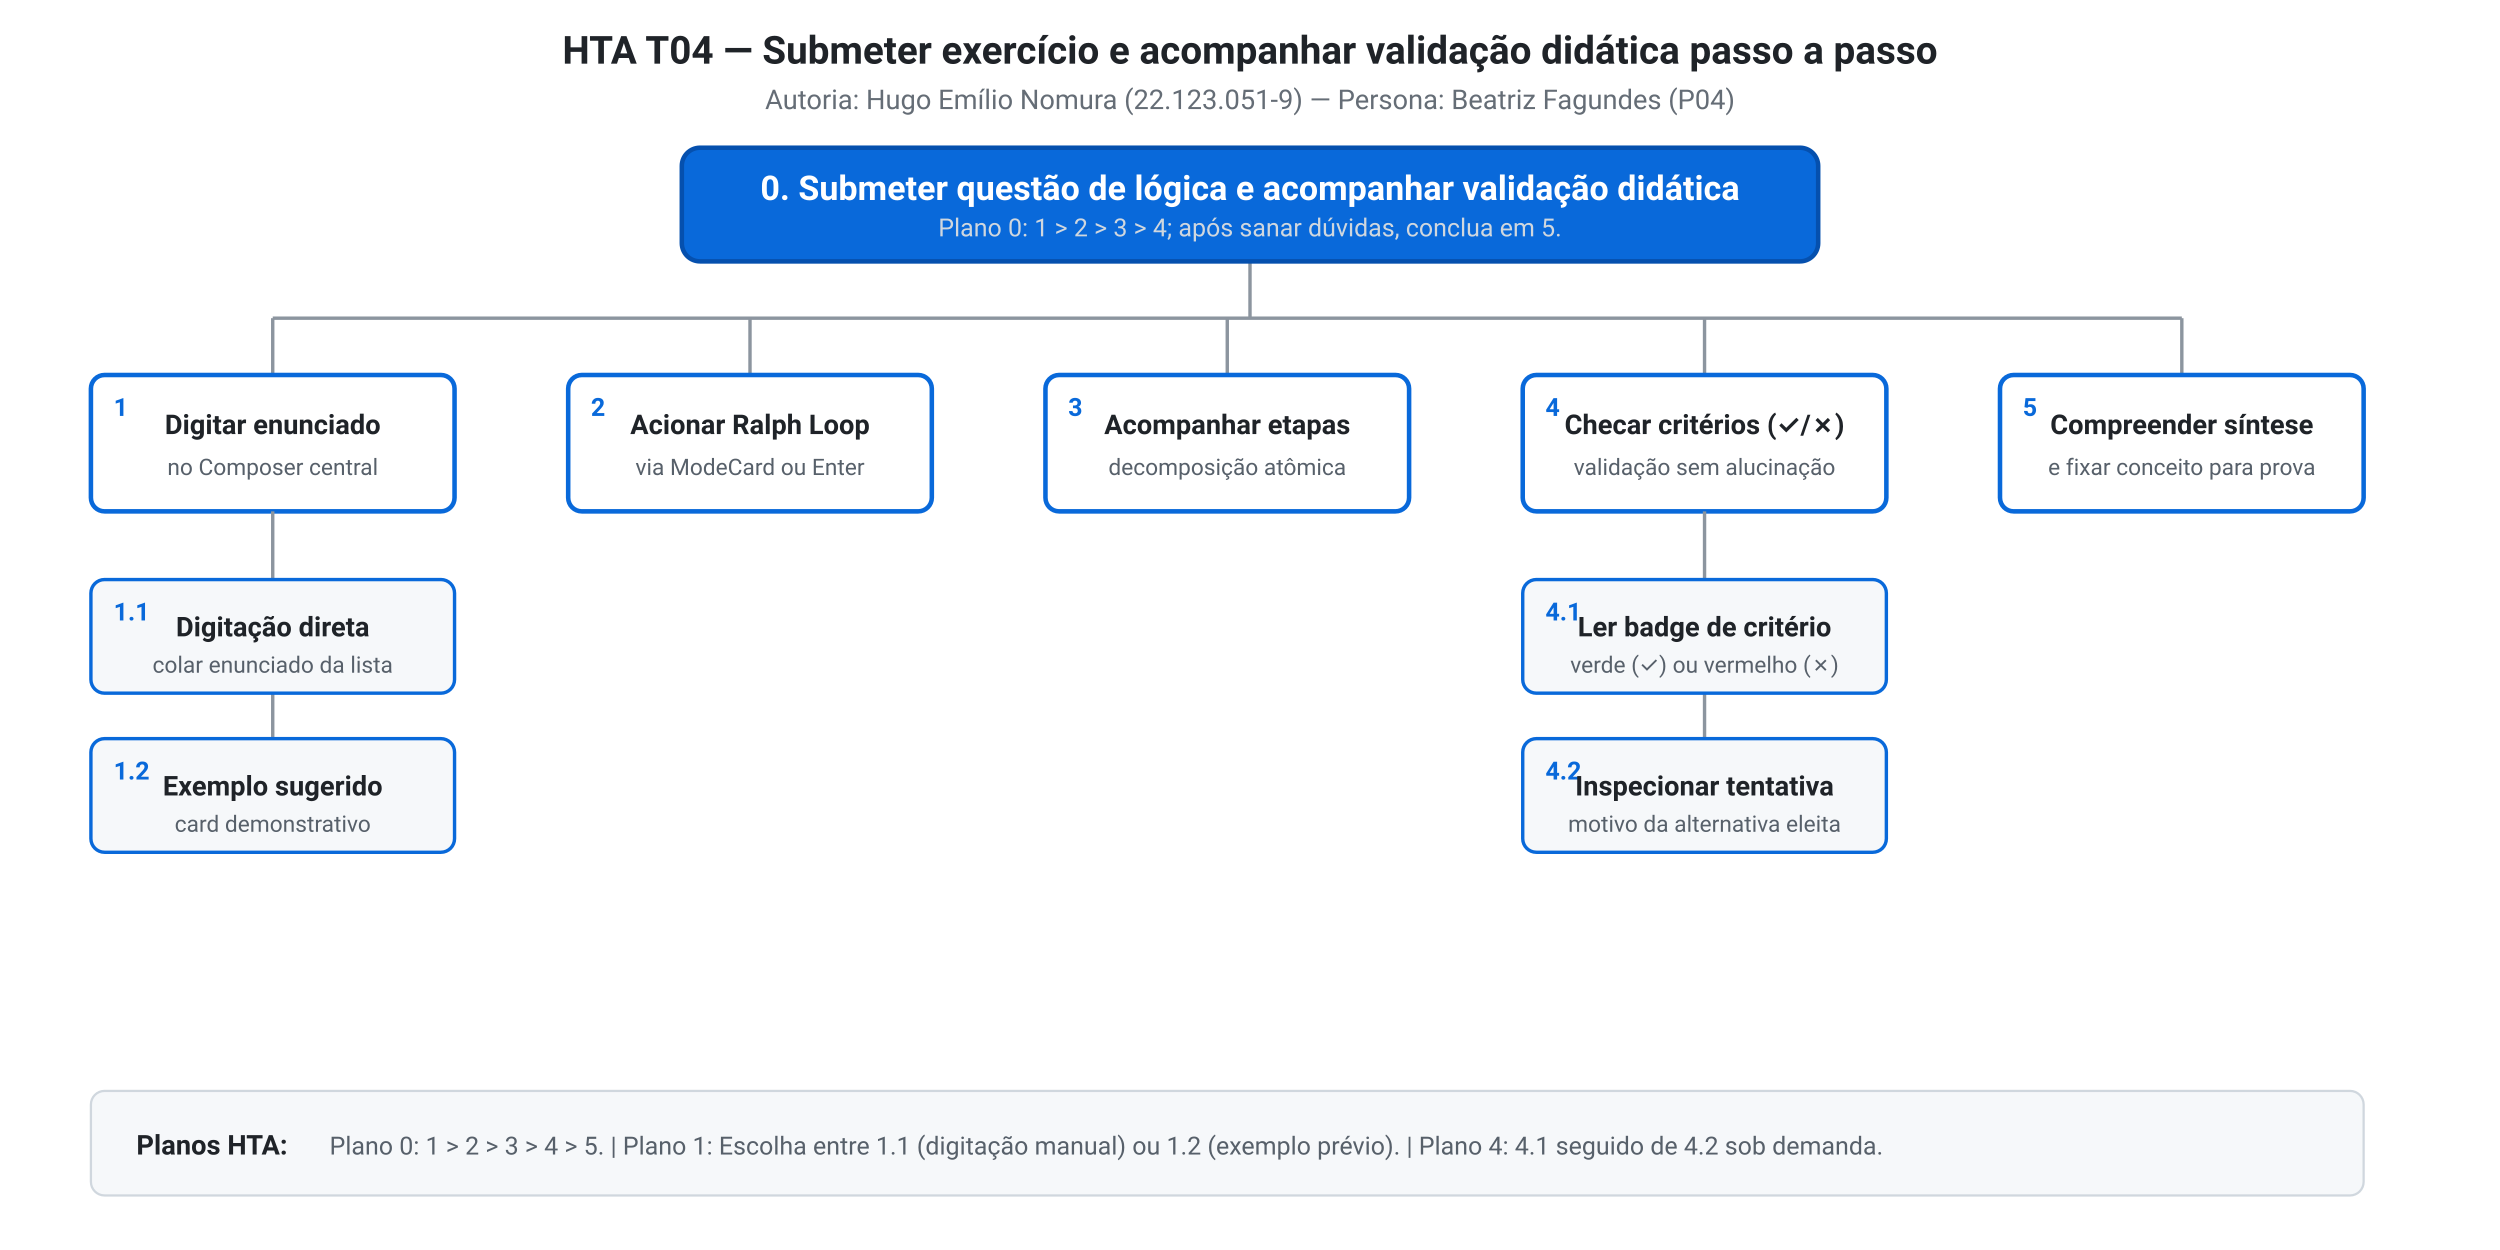
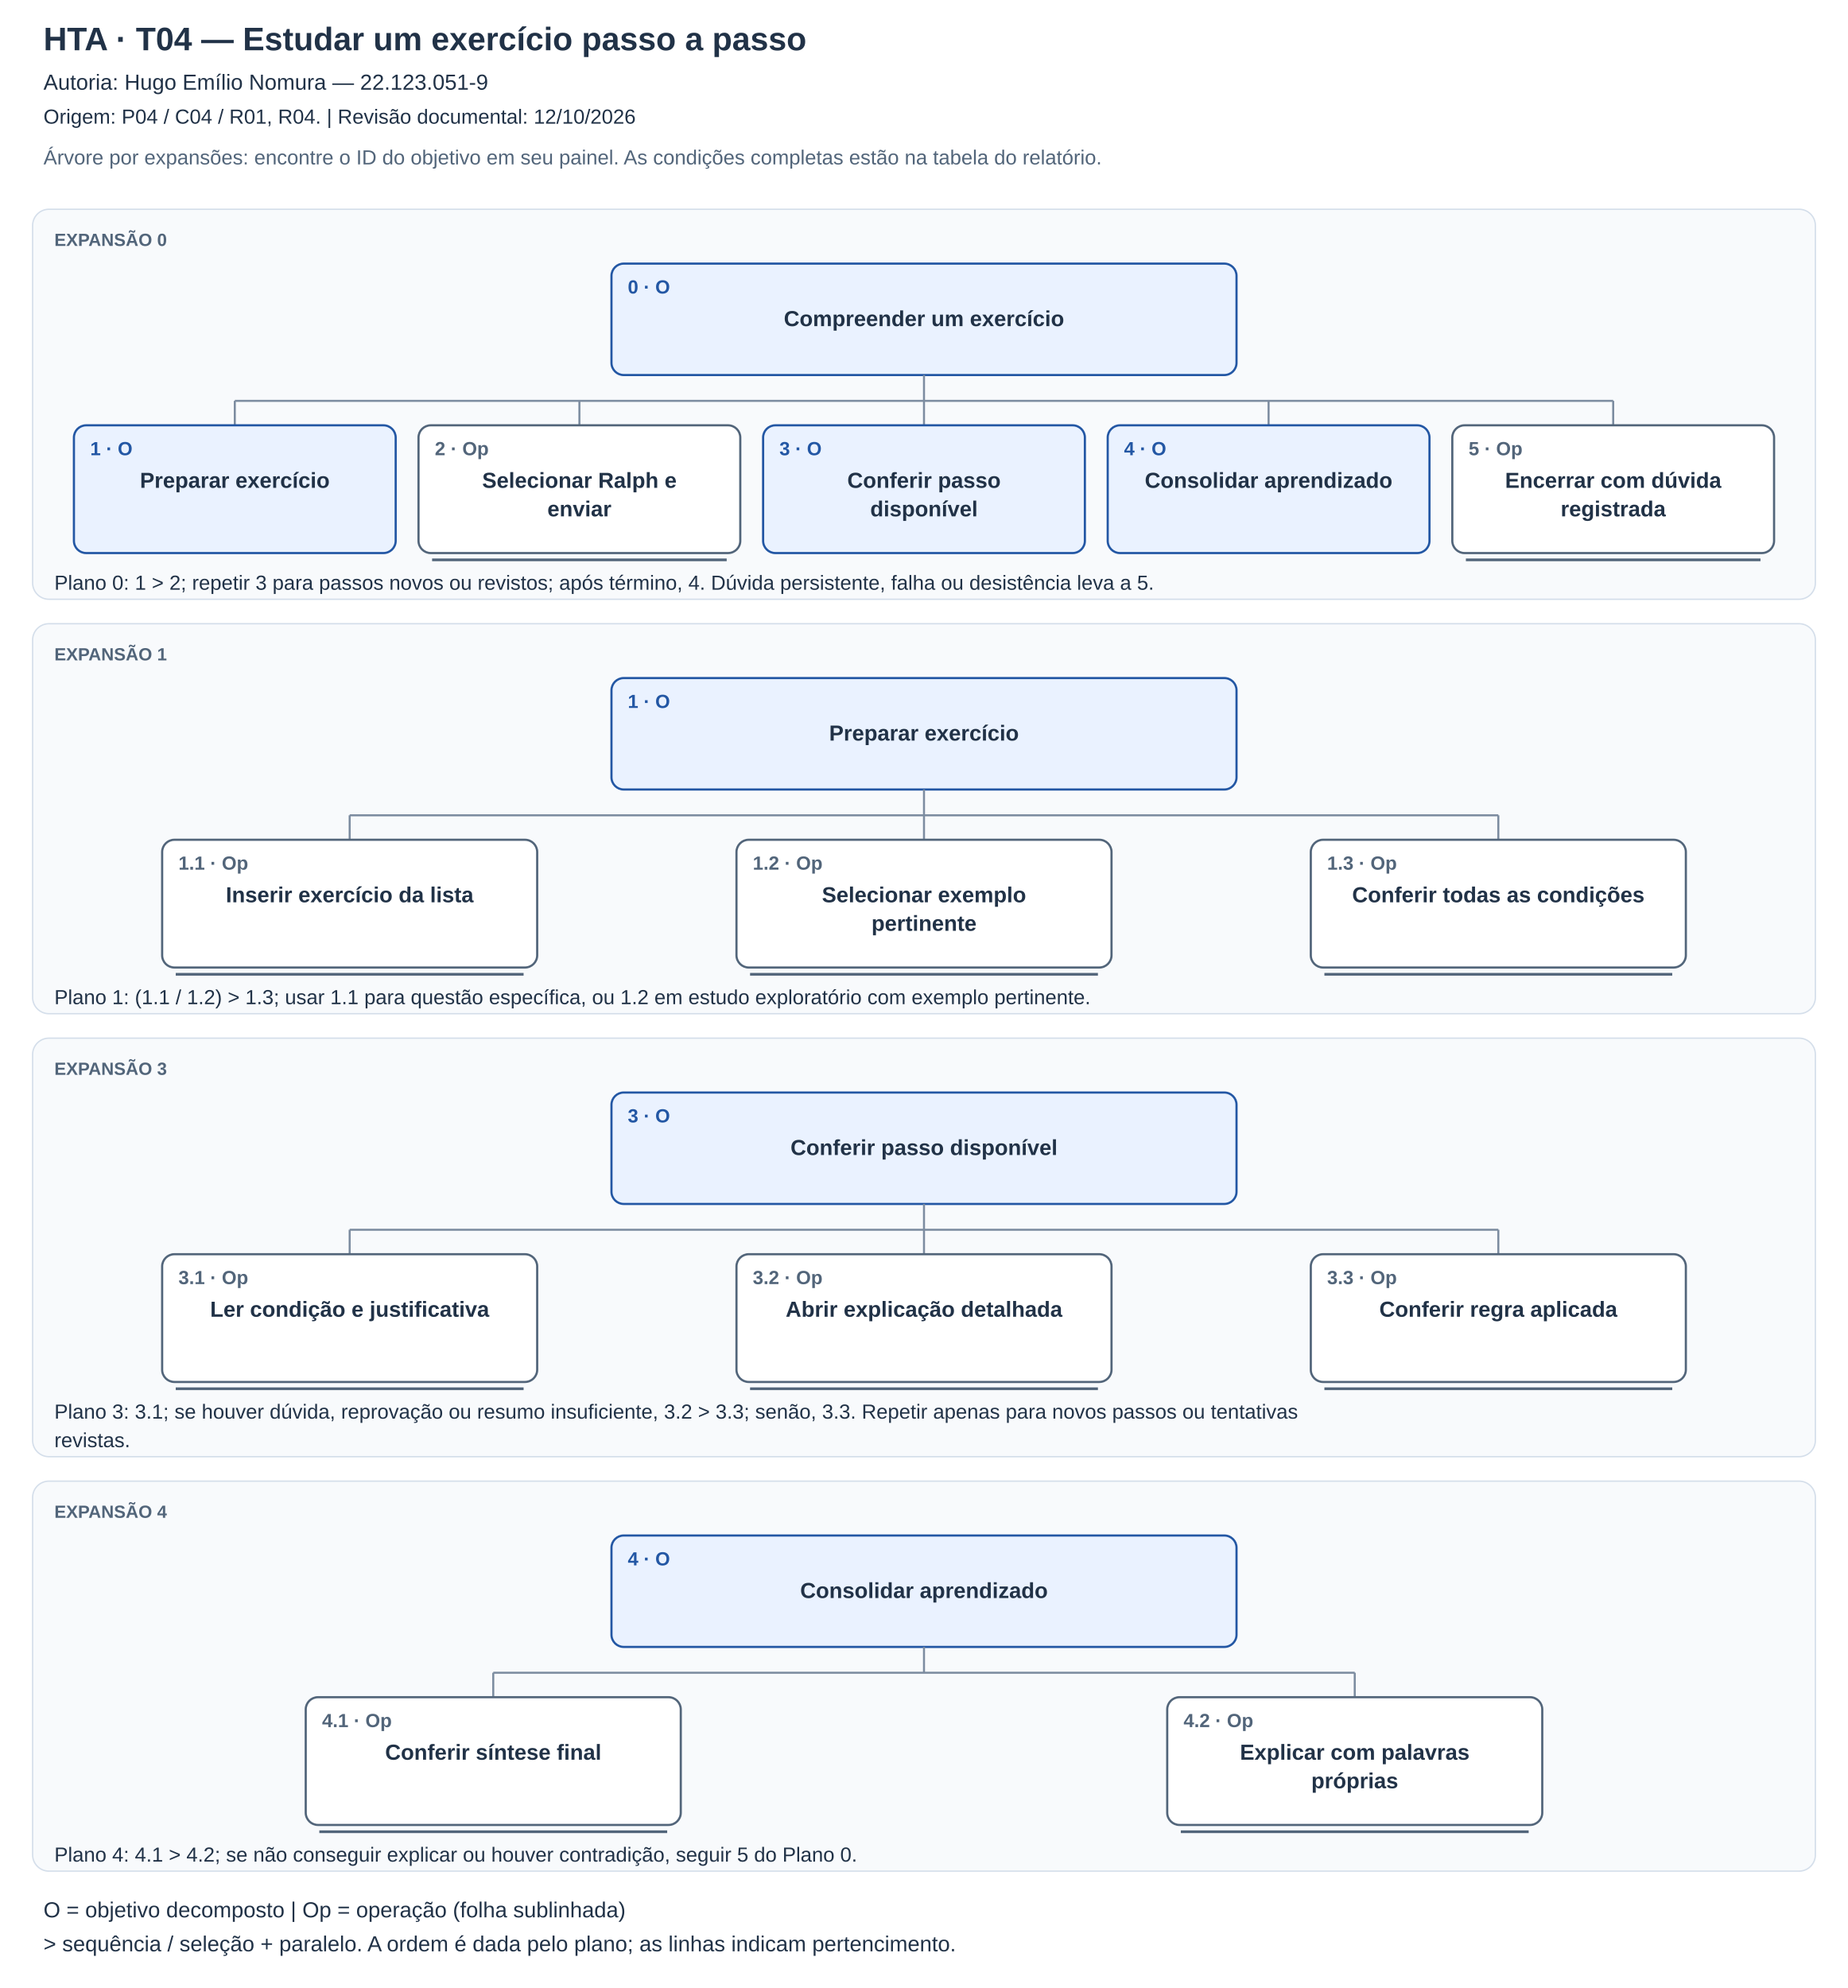
- <svg xmlns="http://www.w3.org/2000/svg" viewBox="0 0 1100 550" width="1100" height="550" font-family="-apple-system, BlinkMacSystemFont, 'Segoe UI', Roboto, Helvetica, Arial, sans-serif">
-   <defs>
-     <style>
-       .box { fill: #ffffff; stroke: #0969da; stroke-width: 2; rx: 6; }
-       .box-root { fill: #0969da; stroke: #0550ae; stroke-width: 2; rx: 8; }
-       .box-sub { fill: #f6f8fa; stroke: #0969da; stroke-width: 1.5; rx: 6; }
-       .text-title { fill: #ffffff; font-weight: 600; font-size: 15px; text-anchor: middle; }
-       .text-node { fill: #1f2328; font-weight: 600; font-size: 12px; text-anchor: middle; }
-       .text-id { fill: #0969da; font-weight: 700; font-size: 11px; }
-       .text-sub { fill: #57606a; font-size: 10px; text-anchor: middle; }
-       .line { stroke: #8c959f; stroke-width: 1.5; fill: none; }
-     </style>
-   </defs>
-   <rect width="1100" height="550" fill="#ffffff" />
-   <text x="550" y="28" text-anchor="middle" font-size="17" font-weight="bold" fill="#1f2328">HTA T04 — Submeter exercício e acompanhar validação didática passo a passo</text>
-   <text x="550" y="48" text-anchor="middle" font-size="12" fill="#656d76">Autoria: Hugo Emílio Nomura (22.123.051-9) — Persona: Beatriz Fagundes (P04)</text>
-   <line x1="550" y1="115" x2="550" y2="140" class="line" />
-   <line x1="120" y1="140" x2="960" y2="140" class="line" />
-   <line x1="120" y1="140" x2="120" y2="165" class="line" />
-   <line x1="330" y1="140" x2="330" y2="165" class="line" />
-   <line x1="540" y1="140" x2="540" y2="165" class="line" />
-   <line x1="750" y1="140" x2="750" y2="165" class="line" />
-   <line x1="960" y1="140" x2="960" y2="165" class="line" />
-   <rect x="300" y="65" width="500" height="50" class="box-root" />
-   <text x="550" y="88" class="text-title">0. Submeter questão de lógica e acompanhar validação didática</text>
-   <text x="550" y="104" fill="#d0d7de" font-size="11px" text-anchor="middle">Plano 0: 1 &gt; 2 &gt; 3 &gt; 4; após sanar dúvidas, conclua em 5.</text>
-   <rect x="40" y="165" width="160" height="60" class="box" />
-   <text x="50" y="183" class="text-id">1</text>
-   <text x="120" y="191" class="text-node">Digitar enunciado</text>
-   <text x="120" y="209" class="text-sub">no Composer central</text>
-   <rect x="250" y="165" width="160" height="60" class="box" />
-   <text x="260" y="183" class="text-id">2</text>
-   <text x="330" y="191" class="text-node">Acionar Ralph Loop</text>
-   <text x="330" y="209" class="text-sub">via ModeCard ou Enter</text>
-   <rect x="460" y="165" width="160" height="60" class="box" />
-   <text x="470" y="183" class="text-id">3</text>
-   <text x="540" y="191" class="text-node">Acompanhar etapas</text>
-   <text x="540" y="209" class="text-sub">decomposição atômica</text>
-   <rect x="670" y="165" width="160" height="60" class="box" />
-   <text x="680" y="183" class="text-id">4</text>
-   <text x="750" y="191" class="text-node">Checar critérios (✓/✗)</text>
-   <text x="750" y="209" class="text-sub">validação sem alucinação</text>
-   <rect x="880" y="165" width="160" height="60" class="box" />
-   <text x="890" y="183" class="text-id">5</text>
-   <text x="960" y="191" class="text-node">Compreender síntese</text>
-   <text x="960" y="209" class="text-sub">e fixar conceito para prova</text>
-   <line x1="120" y1="225" x2="120" y2="255" class="line" />
-   <line x1="120" y1="305" x2="120" y2="325" class="line" />
-   <rect x="40" y="255" width="160" height="50" class="box-sub" />
-   <text x="50" y="273" class="text-id">1.1</text>
-   <text x="120" y="280" class="text-node">Digitação direta</text>
-   <text x="120" y="296" class="text-sub">colar enunciado da lista</text>
-   <rect x="40" y="325" width="160" height="50" class="box-sub" />
-   <text x="50" y="343" class="text-id">1.2</text>
-   <text x="120" y="350" class="text-node">Exemplo sugerido</text>
-   <text x="120" y="366" class="text-sub">card demonstrativo</text>
-   <line x1="750" y1="225" x2="750" y2="255" class="line" />
-   <line x1="750" y1="305" x2="750" y2="325" class="line" />
-   <rect x="670" y="255" width="160" height="50" class="box-sub" />
-   <text x="680" y="273" class="text-id">4.1</text>
-   <text x="750" y="280" class="text-node">Ler badge de critério</text>
-   <text x="750" y="296" class="text-sub">verde (✓) ou vermelho (✗)</text>
-   <rect x="670" y="325" width="160" height="50" class="box-sub" />
-   <text x="680" y="343" class="text-id">4.2</text>
-   <text x="750" y="350" class="text-node">Inspecionar tentativa</text>
-   <text x="750" y="366" class="text-sub">motivo da alternativa eleita</text>
-   <rect x="40" y="480" width="1000" height="46" rx="6" fill="#f6f8fa" stroke="#d0d7de" />
-   <text x="60" y="508" font-size="12" font-weight="bold" fill="#1f2328">Planos HTA:</text>
-   <text x="145" y="508" font-size="11" fill="#57606a">Plano 0: 1 &gt; 2 &gt; 3 &gt; 4 &gt; 5. | Plano 1: Escolha entre 1.1 (digitação manual) ou 1.2 (exemplo prévio). | Plano 4: 4.1 seguido de 4.2 sob demanda.</text>
+ <svg xmlns="http://www.w3.org/2000/svg" width="1360" height="1463" viewBox="0 0 1360 1463" role="img" aria-labelledby="title desc" font-family="Arial, sans-serif">
+   <rect width="100%" height="100%" fill="#ffffff" />
+   <text x="32" y="37" font-size="24" font-weight="700" text-anchor="start" fill="#213247">HTA · T04 — Estudar um exercício passo a passo</text>
+   <text x="32" y="66" font-size="16" font-weight="400" text-anchor="start" fill="#213247">Autoria: Hugo Emílio Nomura — 22.123.051-9</text>
+   <text x="32" y="91" font-size="15" font-weight="400" text-anchor="start" fill="#213247">Origem: P04 / C04 / R01, R04.  |  Revisão documental: 12/10/2026</text>
+   <text x="32" y="121" font-size="15" font-weight="400" text-anchor="start" fill="#52657a">Árvore por expansões: encontre o ID do objetivo em seu painel. As condições completas estão na tabela do relatório.</text>
+   <g data-panel="0">
+     <rect x="24" y="154" width="1312" height="287" rx="12" fill="#f8fafc" stroke="#d4deea" />
+     <text x="40" y="181" font-size="13" font-weight="700" text-anchor="start" fill="#52657a">EXPANSÃO 0</text>
+     <g data-node="0">
+       <rect x="450" y="194" width="460" height="82" rx="9" fill="#eaf2ff" stroke="#2357a4" stroke-width="1.6" />
+       <text x="462" y="216" font-size="14" font-weight="700" text-anchor="start" fill="#2357a4">0 · O</text>
+       <text x="680" y="240" font-size="16" font-weight="600" text-anchor="middle" fill="#213247" data-label="true">Compreender um exercício</text>
+     </g>
+     <path d="M 680 276 V 295 M 172.8 295 H 1187.2" fill="none" stroke="#7c8ca0" stroke-width="1.5" />
+     <path d="M 172.8 295 V 313" fill="none" stroke="#7c8ca0" stroke-width="1.5" />
+     <g data-node="1">
+       <rect x="54.4" y="313" width="236.8" height="94" rx="9" fill="#eaf2ff" stroke="#2357a4" stroke-width="1.6" />
+       <text x="66.4" y="335" font-size="14" font-weight="700" text-anchor="start" fill="#2357a4">1 · O</text>
+       <text x="172.8" y="359" font-size="16" font-weight="600" text-anchor="middle" fill="#213247" data-label="true">Preparar exercício</text>
+     </g>
+     <path d="M 426.4 295 V 313" fill="none" stroke="#7c8ca0" stroke-width="1.5" />
+     <g data-node="2">
+       <rect x="308" y="313" width="236.8" height="94" rx="9" fill="#ffffff" stroke="#52657a" stroke-width="1.6" />
+       <text x="320" y="335" font-size="14" font-weight="700" text-anchor="start" fill="#52657a">2 · Op</text>
+       <text x="426.4" y="359" font-size="16" font-weight="600" text-anchor="middle" fill="#213247" data-label="true">Selecionar Ralph e</text>
+       <text x="426.4" y="380" font-size="16" font-weight="600" text-anchor="middle" fill="#213247" data-label="true">enviar</text>
+       <line x1="318" y1="412" x2="534.8" y2="412" stroke="#52657a" stroke-width="2" />
+     </g>
+     <path d="M 680 295 V 313" fill="none" stroke="#7c8ca0" stroke-width="1.5" />
+     <g data-node="3">
+       <rect x="561.6" y="313" width="236.8" height="94" rx="9" fill="#eaf2ff" stroke="#2357a4" stroke-width="1.6" />
+       <text x="573.6" y="335" font-size="14" font-weight="700" text-anchor="start" fill="#2357a4">3 · O</text>
+       <text x="680" y="359" font-size="16" font-weight="600" text-anchor="middle" fill="#213247" data-label="true">Conferir passo</text>
+       <text x="680" y="380" font-size="16" font-weight="600" text-anchor="middle" fill="#213247" data-label="true">disponível</text>
+     </g>
+     <path d="M 933.6 295 V 313" fill="none" stroke="#7c8ca0" stroke-width="1.5" />
+     <g data-node="4">
+       <rect x="815.2" y="313" width="236.8" height="94" rx="9" fill="#eaf2ff" stroke="#2357a4" stroke-width="1.6" />
+       <text x="827.2" y="335" font-size="14" font-weight="700" text-anchor="start" fill="#2357a4">4 · O</text>
+       <text x="933.6" y="359" font-size="16" font-weight="600" text-anchor="middle" fill="#213247" data-label="true">Consolidar aprendizado</text>
+     </g>
+     <path d="M 1187.2 295 V 313" fill="none" stroke="#7c8ca0" stroke-width="1.5" />
+     <g data-node="5">
+       <rect x="1068.8" y="313" width="236.8" height="94" rx="9" fill="#ffffff" stroke="#52657a" stroke-width="1.6" />
+       <text x="1080.8" y="335" font-size="14" font-weight="700" text-anchor="start" fill="#52657a">5 · Op</text>
+       <text x="1187.2" y="359" font-size="16" font-weight="600" text-anchor="middle" fill="#213247" data-label="true">Encerrar com dúvida</text>
+       <text x="1187.2" y="380" font-size="16" font-weight="600" text-anchor="middle" fill="#213247" data-label="true">registrada</text>
+       <line x1="1078.8" y1="412" x2="1295.6" y2="412" stroke="#52657a" stroke-width="2" />
+     </g>
+     <text x="40" y="434" font-size="15" font-weight="400" text-anchor="start" fill="#213247">Plano 0: 1 &gt; 2; repetir 3 para passos novos ou revistos; após término, 4. Dúvida persistente, falha ou desistência leva a 5.</text>
+   </g>
+   <g data-panel="1">
+     <rect x="24" y="459" width="1312" height="287" rx="12" fill="#f8fafc" stroke="#d4deea" />
+     <text x="40" y="486" font-size="13" font-weight="700" text-anchor="start" fill="#52657a">EXPANSÃO 1</text>
+     <g data-node="1">
+       <rect x="450" y="499" width="460" height="82" rx="9" fill="#eaf2ff" stroke="#2357a4" stroke-width="1.6" />
+       <text x="462" y="521" font-size="14" font-weight="700" text-anchor="start" fill="#2357a4">1 · O</text>
+       <text x="680" y="545" font-size="16" font-weight="600" text-anchor="middle" fill="#213247" data-label="true">Preparar exercício</text>
+     </g>
+     <path d="M 680 581 V 600 M 257.333 600 H 1102.667" fill="none" stroke="#7c8ca0" stroke-width="1.5" />
+     <path d="M 257.333 600 V 618" fill="none" stroke="#7c8ca0" stroke-width="1.5" />
+     <g data-node="1.1">
+       <rect x="119.333" y="618" width="276" height="94" rx="9" fill="#ffffff" stroke="#52657a" stroke-width="1.6" />
+       <text x="131.333" y="640" font-size="14" font-weight="700" text-anchor="start" fill="#52657a">1.1 · Op</text>
+       <text x="257.333" y="664" font-size="16" font-weight="600" text-anchor="middle" fill="#213247" data-label="true">Inserir exercício da lista</text>
+       <line x1="129.333" y1="717" x2="385.333" y2="717" stroke="#52657a" stroke-width="2" />
+     </g>
+     <path d="M 680 600 V 618" fill="none" stroke="#7c8ca0" stroke-width="1.5" />
+     <g data-node="1.2">
+       <rect x="542" y="618" width="276" height="94" rx="9" fill="#ffffff" stroke="#52657a" stroke-width="1.6" />
+       <text x="554" y="640" font-size="14" font-weight="700" text-anchor="start" fill="#52657a">1.2 · Op</text>
+       <text x="680" y="664" font-size="16" font-weight="600" text-anchor="middle" fill="#213247" data-label="true">Selecionar exemplo</text>
+       <text x="680" y="685" font-size="16" font-weight="600" text-anchor="middle" fill="#213247" data-label="true">pertinente</text>
+       <line x1="552" y1="717" x2="808" y2="717" stroke="#52657a" stroke-width="2" />
+     </g>
+     <path d="M 1102.667 600 V 618" fill="none" stroke="#7c8ca0" stroke-width="1.5" />
+     <g data-node="1.3">
+       <rect x="964.667" y="618" width="276" height="94" rx="9" fill="#ffffff" stroke="#52657a" stroke-width="1.6" />
+       <text x="976.667" y="640" font-size="14" font-weight="700" text-anchor="start" fill="#52657a">1.3 · Op</text>
+       <text x="1102.667" y="664" font-size="16" font-weight="600" text-anchor="middle" fill="#213247" data-label="true">Conferir todas as condições</text>
+       <line x1="974.667" y1="717" x2="1230.667" y2="717" stroke="#52657a" stroke-width="2" />
+     </g>
+     <text x="40" y="739" font-size="15" font-weight="400" text-anchor="start" fill="#213247">Plano 1: (1.1 / 1.2) &gt; 1.3; usar 1.1 para questão específica, ou 1.2 em estudo exploratório com exemplo pertinente.</text>
+   </g>
+   <g data-panel="3">
+     <rect x="24" y="764" width="1312" height="308" rx="12" fill="#f8fafc" stroke="#d4deea" />
+     <text x="40" y="791" font-size="13" font-weight="700" text-anchor="start" fill="#52657a">EXPANSÃO 3</text>
+     <g data-node="3">
+       <rect x="450" y="804" width="460" height="82" rx="9" fill="#eaf2ff" stroke="#2357a4" stroke-width="1.6" />
+       <text x="462" y="826" font-size="14" font-weight="700" text-anchor="start" fill="#2357a4">3 · O</text>
+       <text x="680" y="850" font-size="16" font-weight="600" text-anchor="middle" fill="#213247" data-label="true">Conferir passo disponível</text>
+     </g>
+     <path d="M 680 886 V 905 M 257.333 905 H 1102.667" fill="none" stroke="#7c8ca0" stroke-width="1.5" />
+     <path d="M 257.333 905 V 923" fill="none" stroke="#7c8ca0" stroke-width="1.5" />
+     <g data-node="3.1">
+       <rect x="119.333" y="923" width="276" height="94" rx="9" fill="#ffffff" stroke="#52657a" stroke-width="1.6" />
+       <text x="131.333" y="945" font-size="14" font-weight="700" text-anchor="start" fill="#52657a">3.1 · Op</text>
+       <text x="257.333" y="969" font-size="16" font-weight="600" text-anchor="middle" fill="#213247" data-label="true">Ler condição e justificativa</text>
+       <line x1="129.333" y1="1022" x2="385.333" y2="1022" stroke="#52657a" stroke-width="2" />
+     </g>
+     <path d="M 680 905 V 923" fill="none" stroke="#7c8ca0" stroke-width="1.5" />
+     <g data-node="3.2">
+       <rect x="542" y="923" width="276" height="94" rx="9" fill="#ffffff" stroke="#52657a" stroke-width="1.6" />
+       <text x="554" y="945" font-size="14" font-weight="700" text-anchor="start" fill="#52657a">3.2 · Op</text>
+       <text x="680" y="969" font-size="16" font-weight="600" text-anchor="middle" fill="#213247" data-label="true">Abrir explicação detalhada</text>
+       <line x1="552" y1="1022" x2="808" y2="1022" stroke="#52657a" stroke-width="2" />
+     </g>
+     <path d="M 1102.667 905 V 923" fill="none" stroke="#7c8ca0" stroke-width="1.5" />
+     <g data-node="3.3">
+       <rect x="964.667" y="923" width="276" height="94" rx="9" fill="#ffffff" stroke="#52657a" stroke-width="1.6" />
+       <text x="976.667" y="945" font-size="14" font-weight="700" text-anchor="start" fill="#52657a">3.3 · Op</text>
+       <text x="1102.667" y="969" font-size="16" font-weight="600" text-anchor="middle" fill="#213247" data-label="true">Conferir regra aplicada</text>
+       <line x1="974.667" y1="1022" x2="1230.667" y2="1022" stroke="#52657a" stroke-width="2" />
+     </g>
+     <text x="40" y="1044" font-size="15" font-weight="400" text-anchor="start" fill="#213247">Plano 3: 3.1; se houver dúvida, reprovação ou resumo insuficiente, 3.2 &gt; 3.3; senão, 3.3. Repetir apenas para novos passos ou tentativas</text>
+     <text x="40" y="1065" font-size="15" font-weight="400" text-anchor="start" fill="#213247">revistas.</text>
+   </g>
+   <g data-panel="4">
+     <rect x="24" y="1090" width="1312" height="287" rx="12" fill="#f8fafc" stroke="#d4deea" />
+     <text x="40" y="1117" font-size="13" font-weight="700" text-anchor="start" fill="#52657a">EXPANSÃO 4</text>
+     <g data-node="4">
+       <rect x="450" y="1130" width="460" height="82" rx="9" fill="#eaf2ff" stroke="#2357a4" stroke-width="1.6" />
+       <text x="462" y="1152" font-size="14" font-weight="700" text-anchor="start" fill="#2357a4">4 · O</text>
+       <text x="680" y="1176" font-size="16" font-weight="600" text-anchor="middle" fill="#213247" data-label="true">Consolidar aprendizado</text>
+     </g>
+     <path d="M 680 1212 V 1231 M 363 1231 H 997" fill="none" stroke="#7c8ca0" stroke-width="1.5" />
+     <path d="M 363 1231 V 1249" fill="none" stroke="#7c8ca0" stroke-width="1.5" />
+     <g data-node="4.1">
+       <rect x="225" y="1249" width="276" height="94" rx="9" fill="#ffffff" stroke="#52657a" stroke-width="1.6" />
+       <text x="237" y="1271" font-size="14" font-weight="700" text-anchor="start" fill="#52657a">4.1 · Op</text>
+       <text x="363" y="1295" font-size="16" font-weight="600" text-anchor="middle" fill="#213247" data-label="true">Conferir síntese final</text>
+       <line x1="235" y1="1348" x2="491" y2="1348" stroke="#52657a" stroke-width="2" />
+     </g>
+     <path d="M 997 1231 V 1249" fill="none" stroke="#7c8ca0" stroke-width="1.5" />
+     <g data-node="4.2">
+       <rect x="859" y="1249" width="276" height="94" rx="9" fill="#ffffff" stroke="#52657a" stroke-width="1.6" />
+       <text x="871" y="1271" font-size="14" font-weight="700" text-anchor="start" fill="#52657a">4.2 · Op</text>
+       <text x="997" y="1295" font-size="16" font-weight="600" text-anchor="middle" fill="#213247" data-label="true">Explicar com palavras</text>
+       <text x="997" y="1316" font-size="16" font-weight="600" text-anchor="middle" fill="#213247" data-label="true">próprias</text>
+       <line x1="869" y1="1348" x2="1125" y2="1348" stroke="#52657a" stroke-width="2" />
+     </g>
+     <text x="40" y="1370" font-size="15" font-weight="400" text-anchor="start" fill="#213247">Plano 4: 4.1 &gt; 4.2; se não conseguir explicar ou houver contradição, seguir 5 do Plano 0.</text>
+   </g>
+   <text x="32" y="1411" font-size="16" font-weight="400" text-anchor="start" fill="#213247">O = objetivo decomposto   |   Op = operação (folha sublinhada)</text>
+   <text x="32" y="1436" font-size="16" font-weight="400" text-anchor="start" fill="#213247">&gt; sequência   / seleção   + paralelo. A ordem é dada pelo plano; as linhas indicam pertencimento.</text>
</svg>
